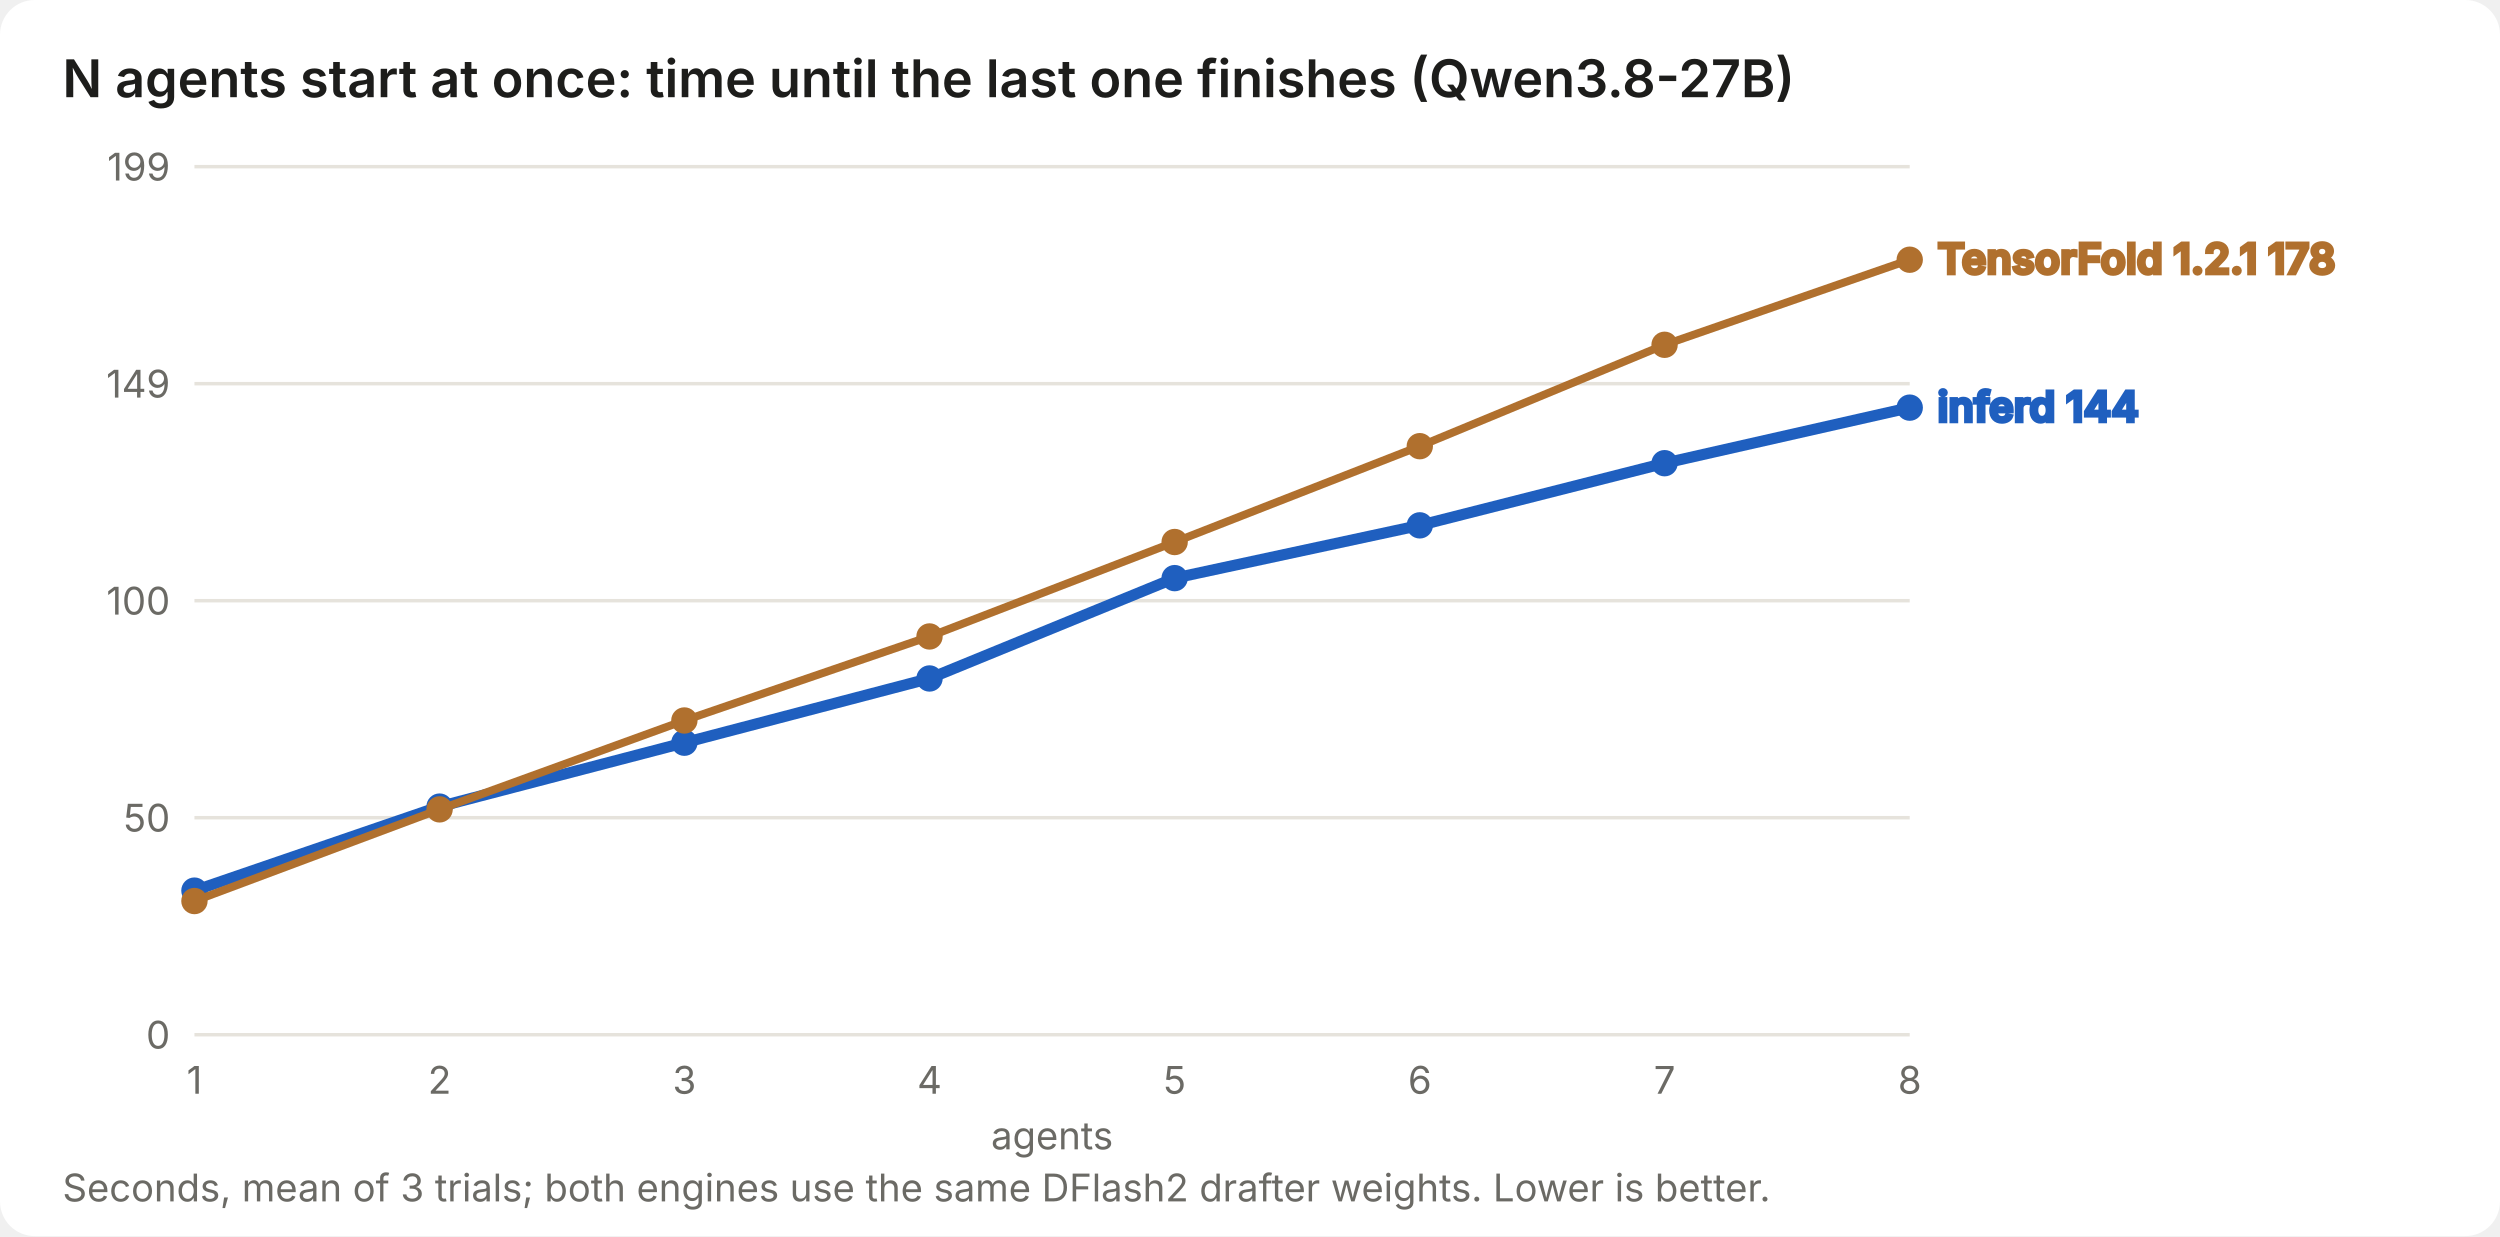
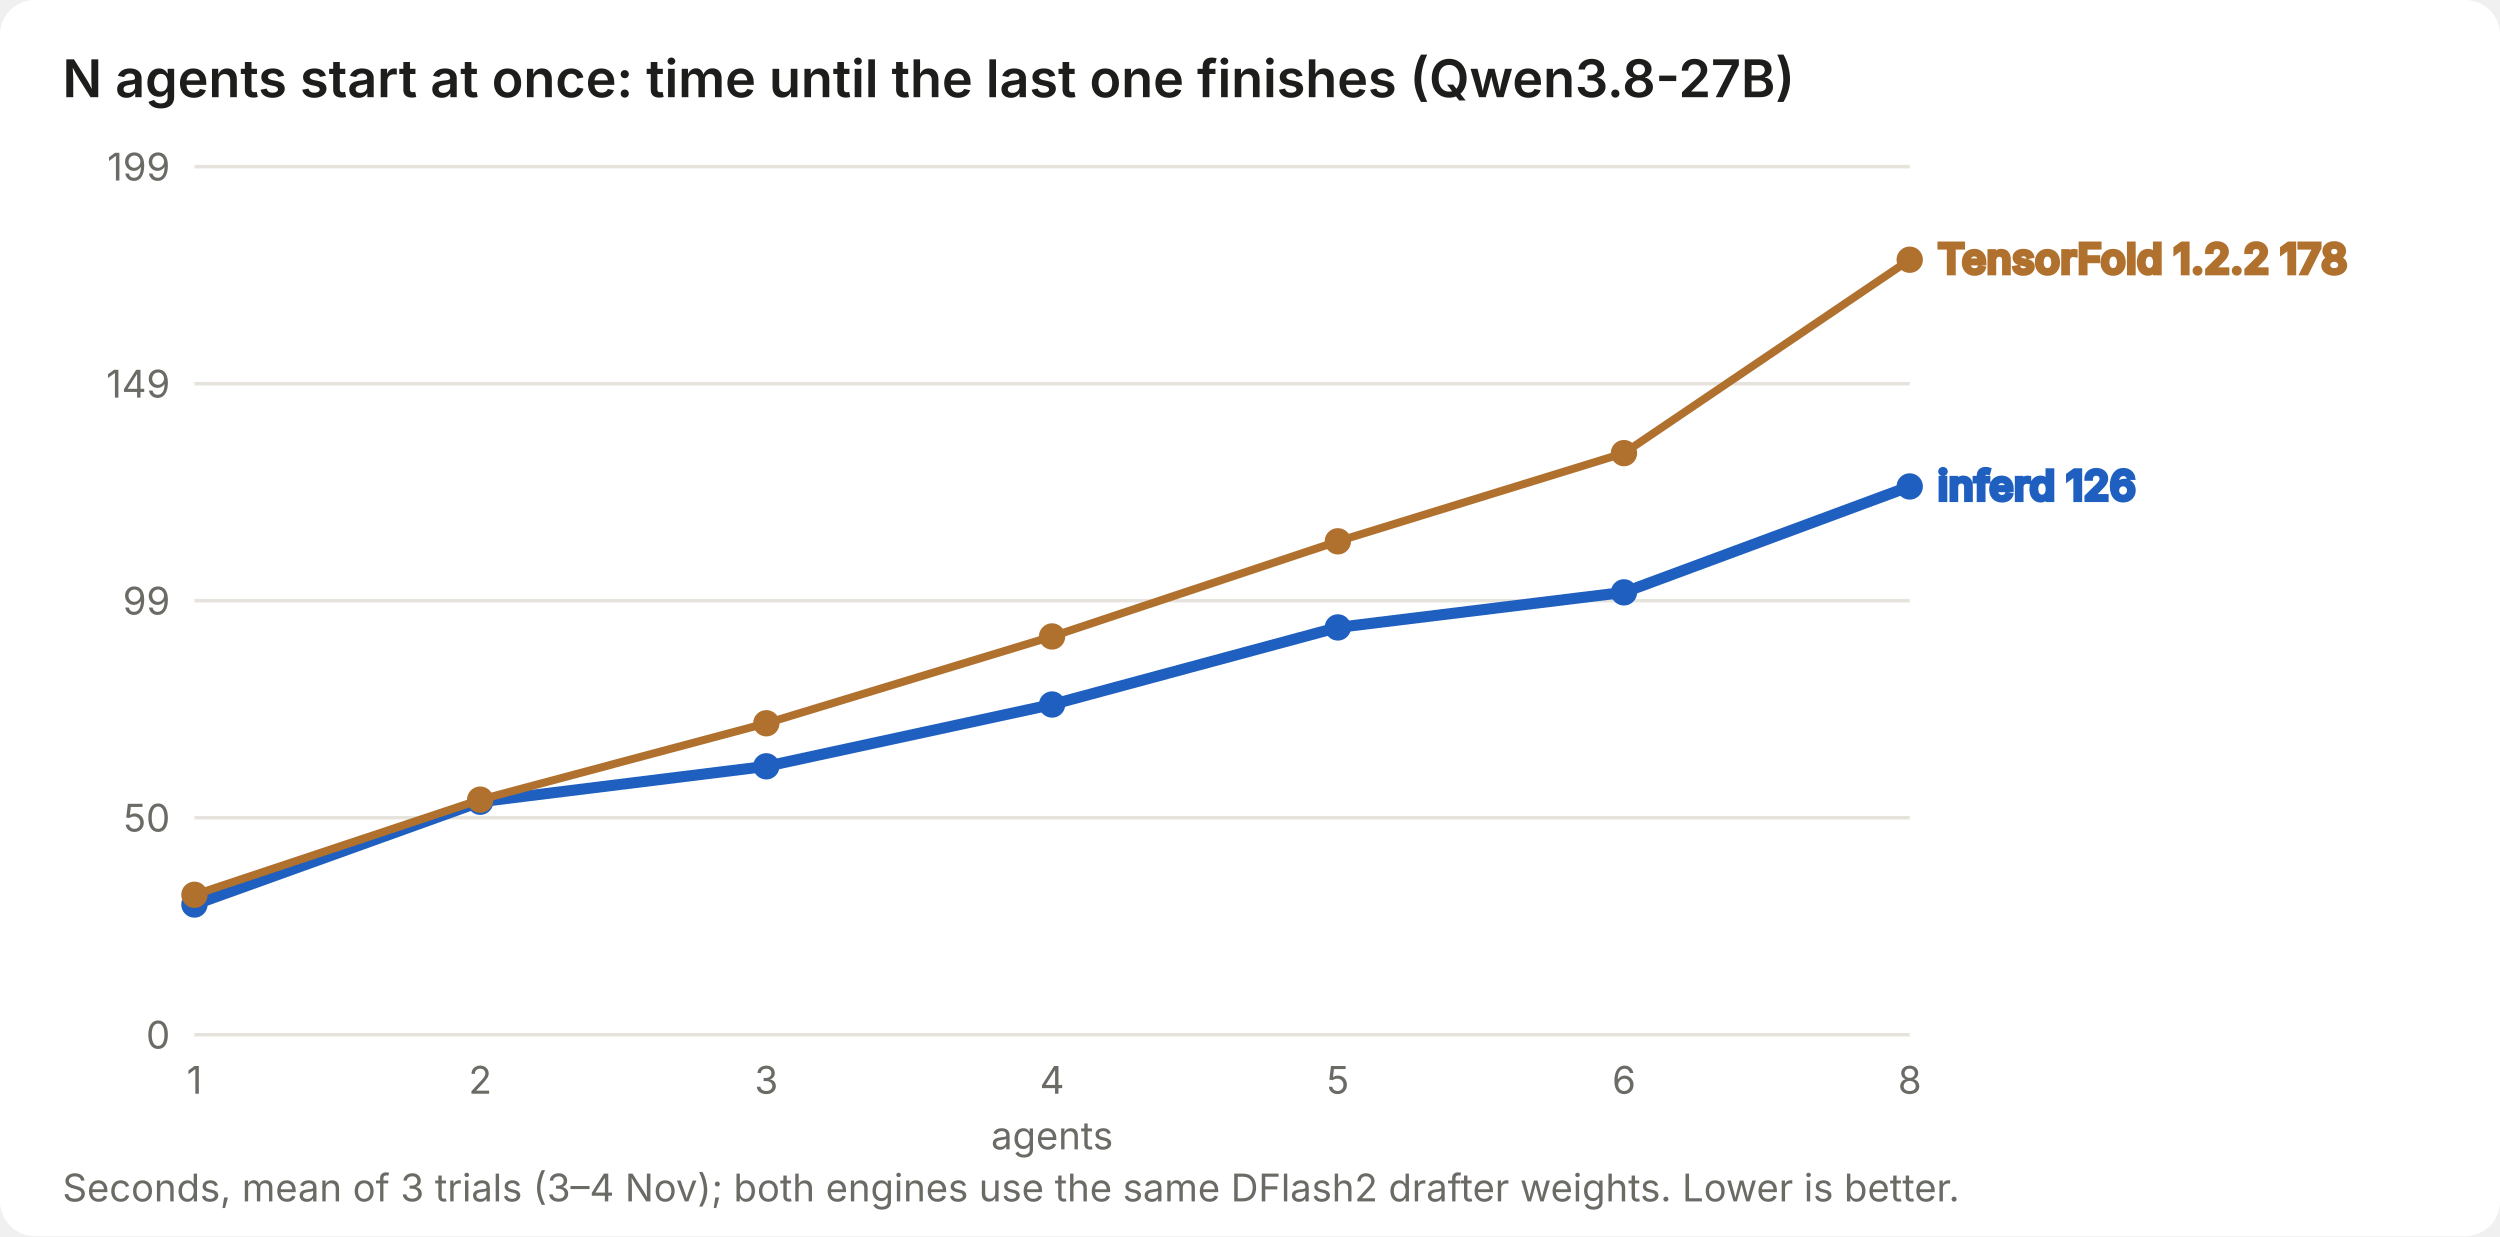
<svg xmlns="http://www.w3.org/2000/svg" viewBox="0 0 720 356" role="img" aria-label="N agents start at once: time until the last one finishes (Qwen3.8-27B)">
  <style>
.bg{fill:#ffffff}.t{fill:#1d1d1b;font:600 15px -apple-system,BlinkMacSystemFont,'Segoe UI',sans-serif}
.tick{fill:#6b6a65;font:11px -apple-system,BlinkMacSystemFont,'Segoe UI',sans-serif}
.lab{fill:#1d1d1b;font:12px -apple-system,BlinkMacSystemFont,'Segoe UI',sans-serif}
.val{fill:#1d1d1b;font:600 11px -apple-system,BlinkMacSystemFont,'Segoe UI',sans-serif}
.note{fill:#6b6a65;font:11px -apple-system,BlinkMacSystemFont,'Segoe UI',sans-serif}
.grid{stroke:#e6e3dc;stroke-width:1}polyline.ln{fill:none!important;stroke-width:2.3}
.k-us{fill:#1f5fbf;stroke:#1f5fbf}.k-us2{fill:#7aa7e6;stroke:#7aa7e6}.k-o1{fill:#b0702e;stroke:#b0702e}
.k-o2{fill:#7b8a3a;stroke:#7b8a3a}.k-o3{fill:#8d8b85;stroke:#8d8b85}.k-o4{fill:#9a5aa8;stroke:#9a5aa8}
.ln.k-us{stroke-width:3.2}.ln.k-o2{stroke-dasharray:6 4}.ln.k-o3{stroke-dasharray:2 4}
@media (prefers-color-scheme:dark){.bg{fill:#1b1b1a}.t,.lab,.val{fill:#ecebe6}.tick,.note{fill:#a3a19a}.grid{stroke:#34332f}
.k-us{fill:#6aa3ff;stroke:#6aa3ff}.k-us2{fill:#9fc1f2;stroke:#9fc1f2}.k-o1{fill:#dba25f;stroke:#dba25f}
.k-o2{fill:#aebc6a;stroke:#aebc6a}.k-o4{fill:#c58fd2;stroke:#c58fd2}}
</style>
  <rect class="bg" width="720" height="356" rx="10" />
  <text class="t" x="18" y="28">N agents start at once: time until the last one finishes (Qwen3.8-27B)</text>
  <line class="grid" x1="56" y1="298.0" x2="550" y2="298.0" />
  <text class="tick" x="49" y="302.0" text-anchor="end">0</text>
  <line class="grid" x1="56" y1="235.5" x2="550" y2="235.5" />
  <text class="tick" x="49" y="239.5" text-anchor="end">50</text>
  <line class="grid" x1="56" y1="173.0" x2="550" y2="173.0" />
-   <text class="tick" x="49" y="177.0" text-anchor="end">100</text>
+   <text class="tick" x="49" y="177.0" text-anchor="end">99</text>
  <line class="grid" x1="56" y1="110.5" x2="550" y2="110.5" />
  <text class="tick" x="49" y="114.5" text-anchor="end">149</text>
  <line class="grid" x1="56" y1="48.0" x2="550" y2="48.0" />
  <text class="tick" x="49" y="52.0" text-anchor="end">199</text>
  <text class="tick" x="56.0" y="315" text-anchor="middle">1</text>
-   <text class="tick" x="126.6" y="315" text-anchor="middle">2</text>
-   <text class="tick" x="197.1" y="315" text-anchor="middle">3</text>
-   <text class="tick" x="267.7" y="315" text-anchor="middle">4</text>
-   <text class="tick" x="338.3" y="315" text-anchor="middle">5</text>
-   <text class="tick" x="408.9" y="315" text-anchor="middle">6</text>
-   <text class="tick" x="479.4" y="315" text-anchor="middle">7</text>
+   <text class="tick" x="138.3" y="315" text-anchor="middle">2</text>
+   <text class="tick" x="220.7" y="315" text-anchor="middle">3</text>
+   <text class="tick" x="303.0" y="315" text-anchor="middle">4</text>
+   <text class="tick" x="385.3" y="315" text-anchor="middle">5</text>
+   <text class="tick" x="467.7" y="315" text-anchor="middle">6</text>
  <text class="tick" x="550.0" y="315" text-anchor="middle">8</text>
  <text class="tick" x="303.0" y="331" text-anchor="middle">agents</text>
-   <polyline class="ln k-us" points="56.0,256.5 126.6,232.3 197.1,213.9 267.7,195.4 338.3,166.5 408.9,151.3 479.4,133.4 550.0,117.4" />
-   <circle class="k-us" cx="56.0" cy="256.5" r="3.3" />
-   <circle class="k-us" cx="126.6" cy="232.3" r="3.3" />
-   <circle class="k-us" cx="197.1" cy="213.9" r="3.3" />
-   <circle class="k-us" cx="267.7" cy="195.4" r="3.3" />
-   <circle class="k-us" cx="338.3" cy="166.5" r="3.3" />
-   <circle class="k-us" cx="408.9" cy="151.3" r="3.3" />
-   <circle class="k-us" cx="479.4" cy="133.4" r="3.3" />
-   <circle class="k-us" cx="550.0" cy="117.4" r="3.3" />
-   <polyline class="ln k-o1" points="56.0,259.5 126.6,233.1 197.1,207.5 267.7,183.3 338.3,156.1 408.9,128.5 479.4,99.3 550.0,74.8" />
-   <circle class="k-o1" cx="56.0" cy="259.5" r="3.3" />
-   <circle class="k-o1" cx="126.6" cy="233.1" r="3.3" />
-   <circle class="k-o1" cx="197.1" cy="207.5" r="3.3" />
-   <circle class="k-o1" cx="267.7" cy="183.3" r="3.3" />
-   <circle class="k-o1" cx="338.3" cy="156.1" r="3.3" />
-   <circle class="k-o1" cx="408.9" cy="128.5" r="3.3" />
-   <circle class="k-o1" cx="479.4" cy="99.3" r="3.3" />
+   <polyline class="ln k-us" points="56.0,260.5 138.3,230.9 220.7,220.7 303.0,202.9 385.3,180.7 467.7,170.6 550.0,140.1" />
+   <circle class="k-us" cx="56.0" cy="260.5" r="3.3" />
+   <circle class="k-us" cx="138.3" cy="230.9" r="3.3" />
+   <circle class="k-us" cx="220.7" cy="220.7" r="3.3" />
+   <circle class="k-us" cx="303.0" cy="202.9" r="3.3" />
+   <circle class="k-us" cx="385.3" cy="180.7" r="3.3" />
+   <circle class="k-us" cx="467.7" cy="170.6" r="3.3" />
+   <circle class="k-us" cx="550.0" cy="140.1" r="3.3" />
+   <polyline class="ln k-o1" points="56.0,257.7 138.3,230.3 220.7,208.3 303.0,183.3 385.3,155.9 467.7,130.5 550.0,74.8" />
+   <circle class="k-o1" cx="56.0" cy="257.7" r="3.3" />
+   <circle class="k-o1" cx="138.3" cy="230.3" r="3.3" />
+   <circle class="k-o1" cx="220.7" cy="208.3" r="3.3" />
+   <circle class="k-o1" cx="303.0" cy="183.3" r="3.3" />
+   <circle class="k-o1" cx="385.3" cy="155.9" r="3.3" />
+   <circle class="k-o1" cx="467.7" cy="130.5" r="3.3" />
  <circle class="k-o1" cx="550.0" cy="74.8" r="3.3" />
-   <text class="lab k-o1" x="558.0" y="78.8" style="font-weight:600">TensorFold 1.2.1 178</text>
-   <text class="lab k-us" x="558.0" y="121.4" style="font-weight:600">inferd 144</text>
-   <text class="note" x="18" y="346">Seconds, mean of 3 trials; both engines use the same DFlash2 drafter weights. Lower is better.</text>
+   <text class="lab k-o1" x="558.0" y="78.8" style="font-weight:600">TensorFold 1.2.2 178</text>
+   <text class="lab k-us" x="558.0" y="144.1" style="font-weight:600">inferd 126</text>
+   <text class="note" x="18" y="346">Seconds, mean of 3 trials (3–4 Nov); both engines use the same DFlash2 drafter weights. Lower is better.</text>
</svg>
